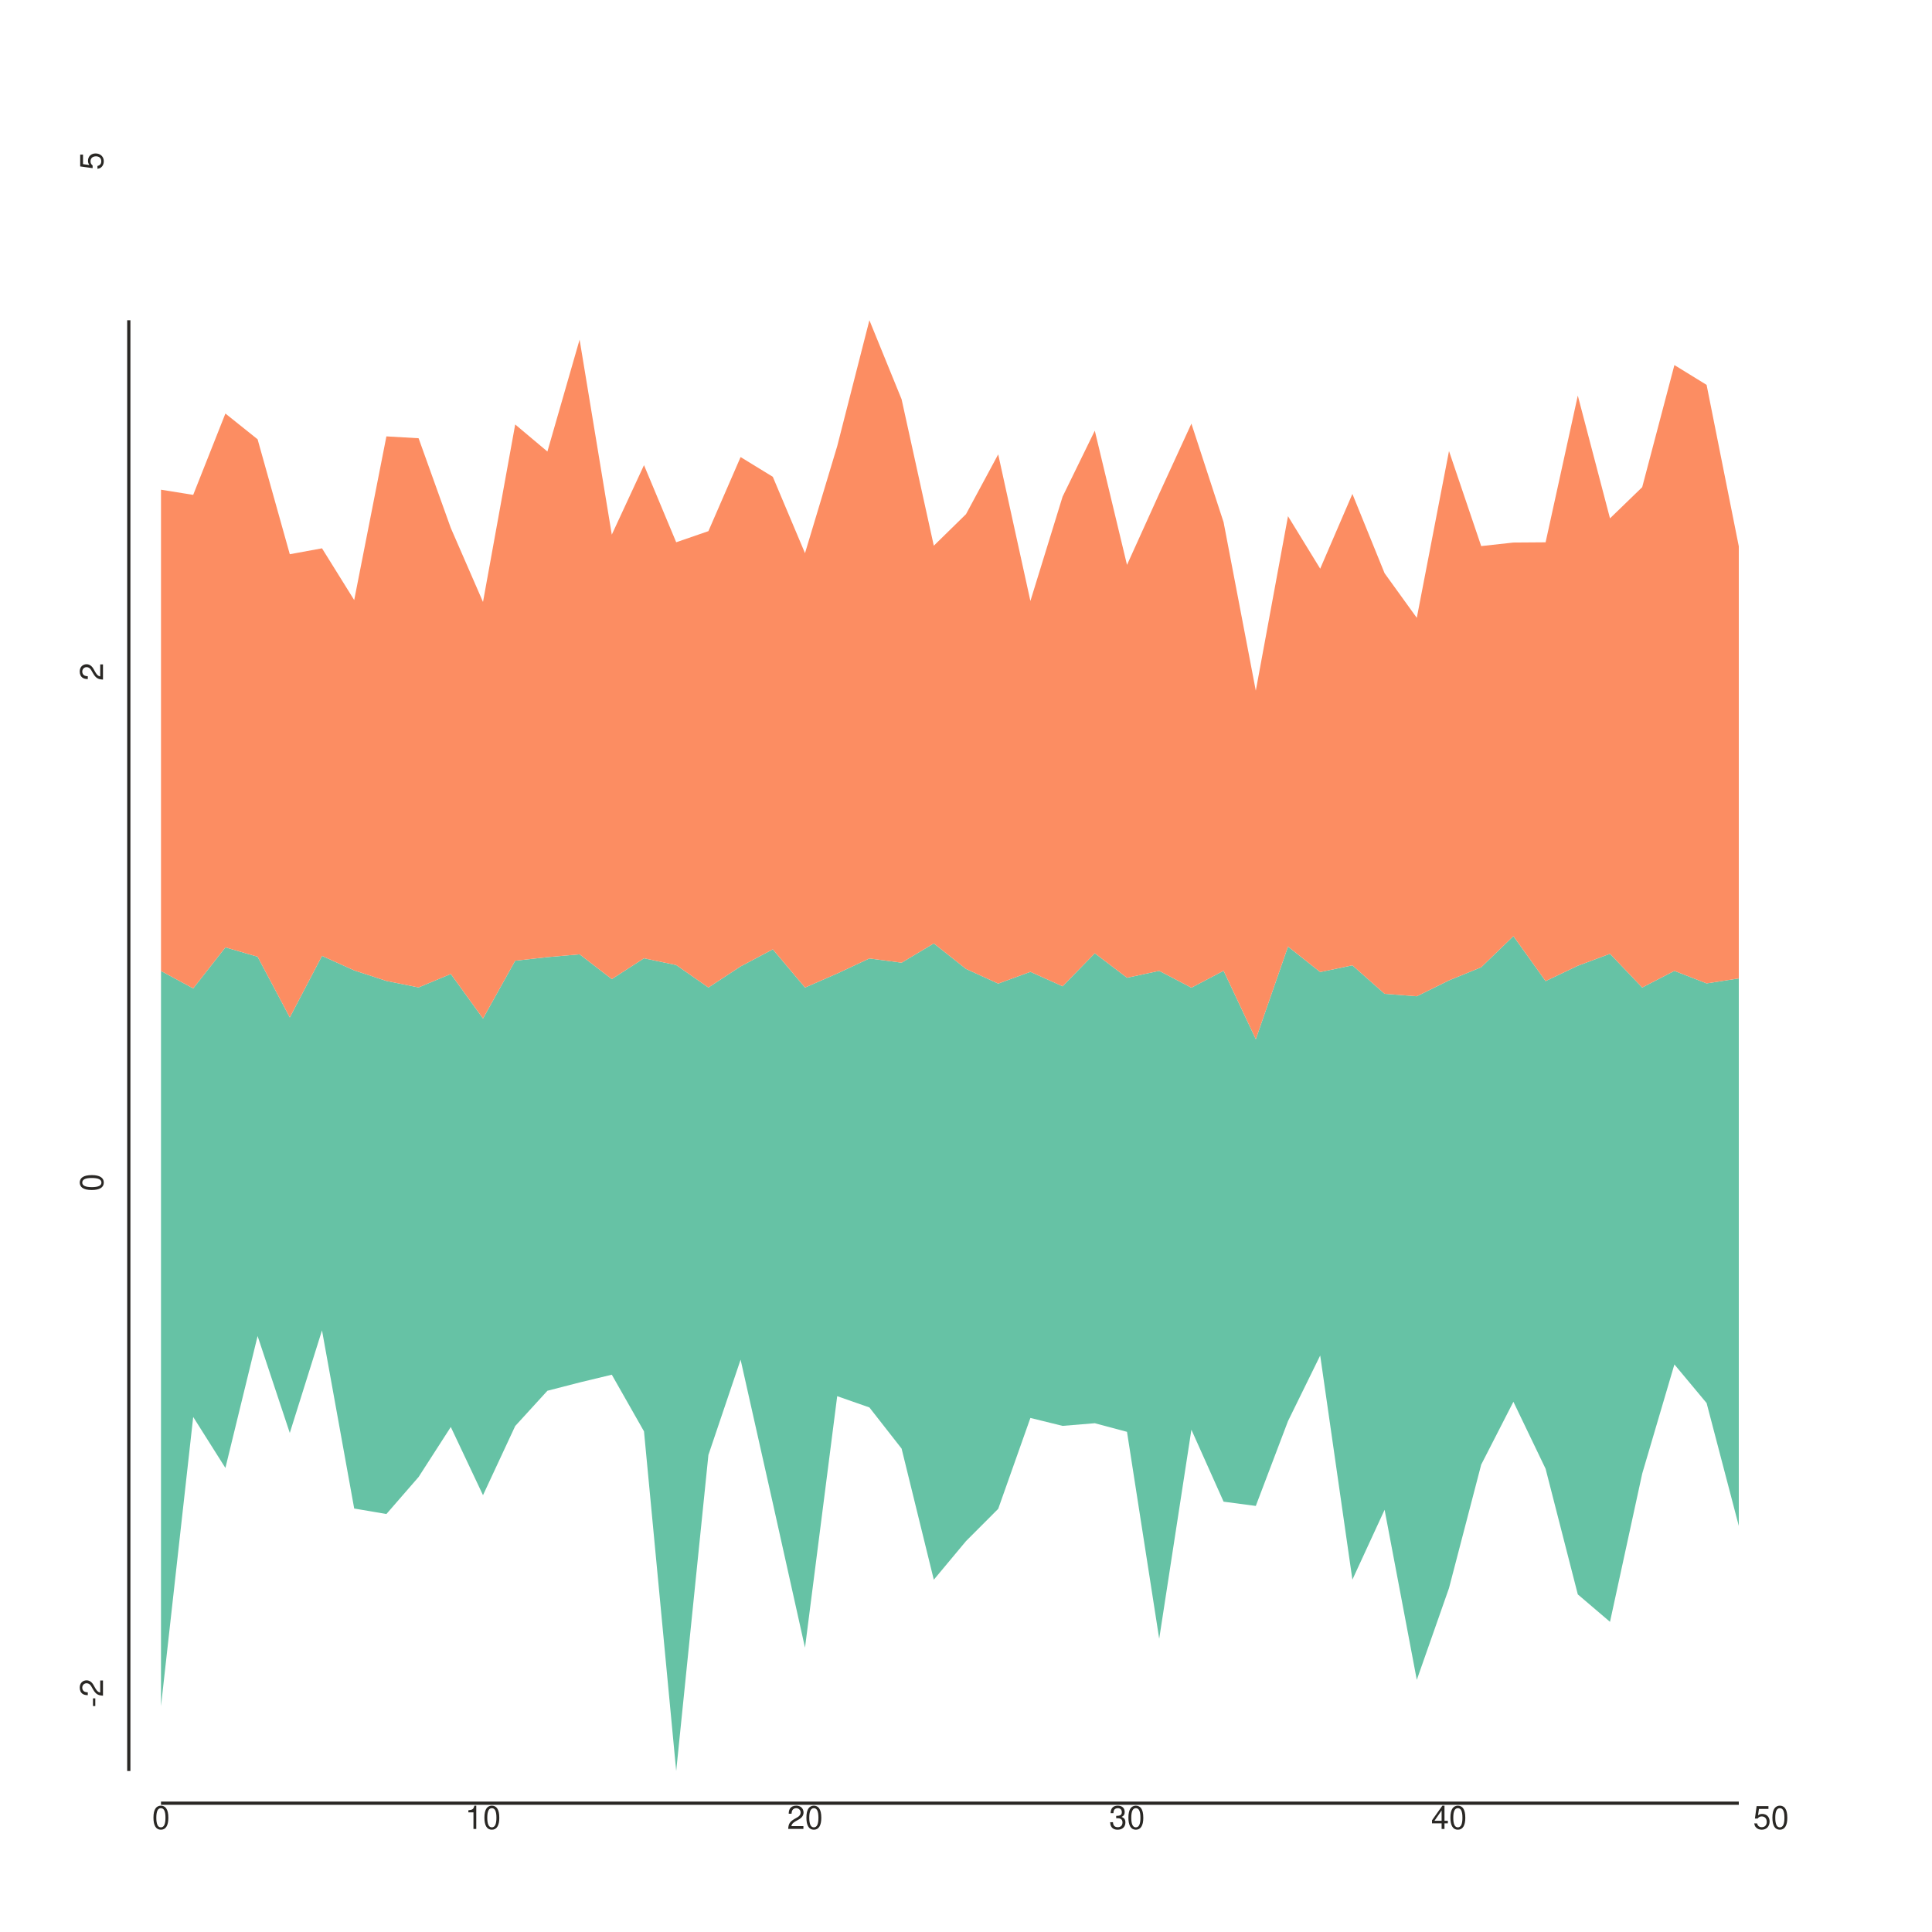
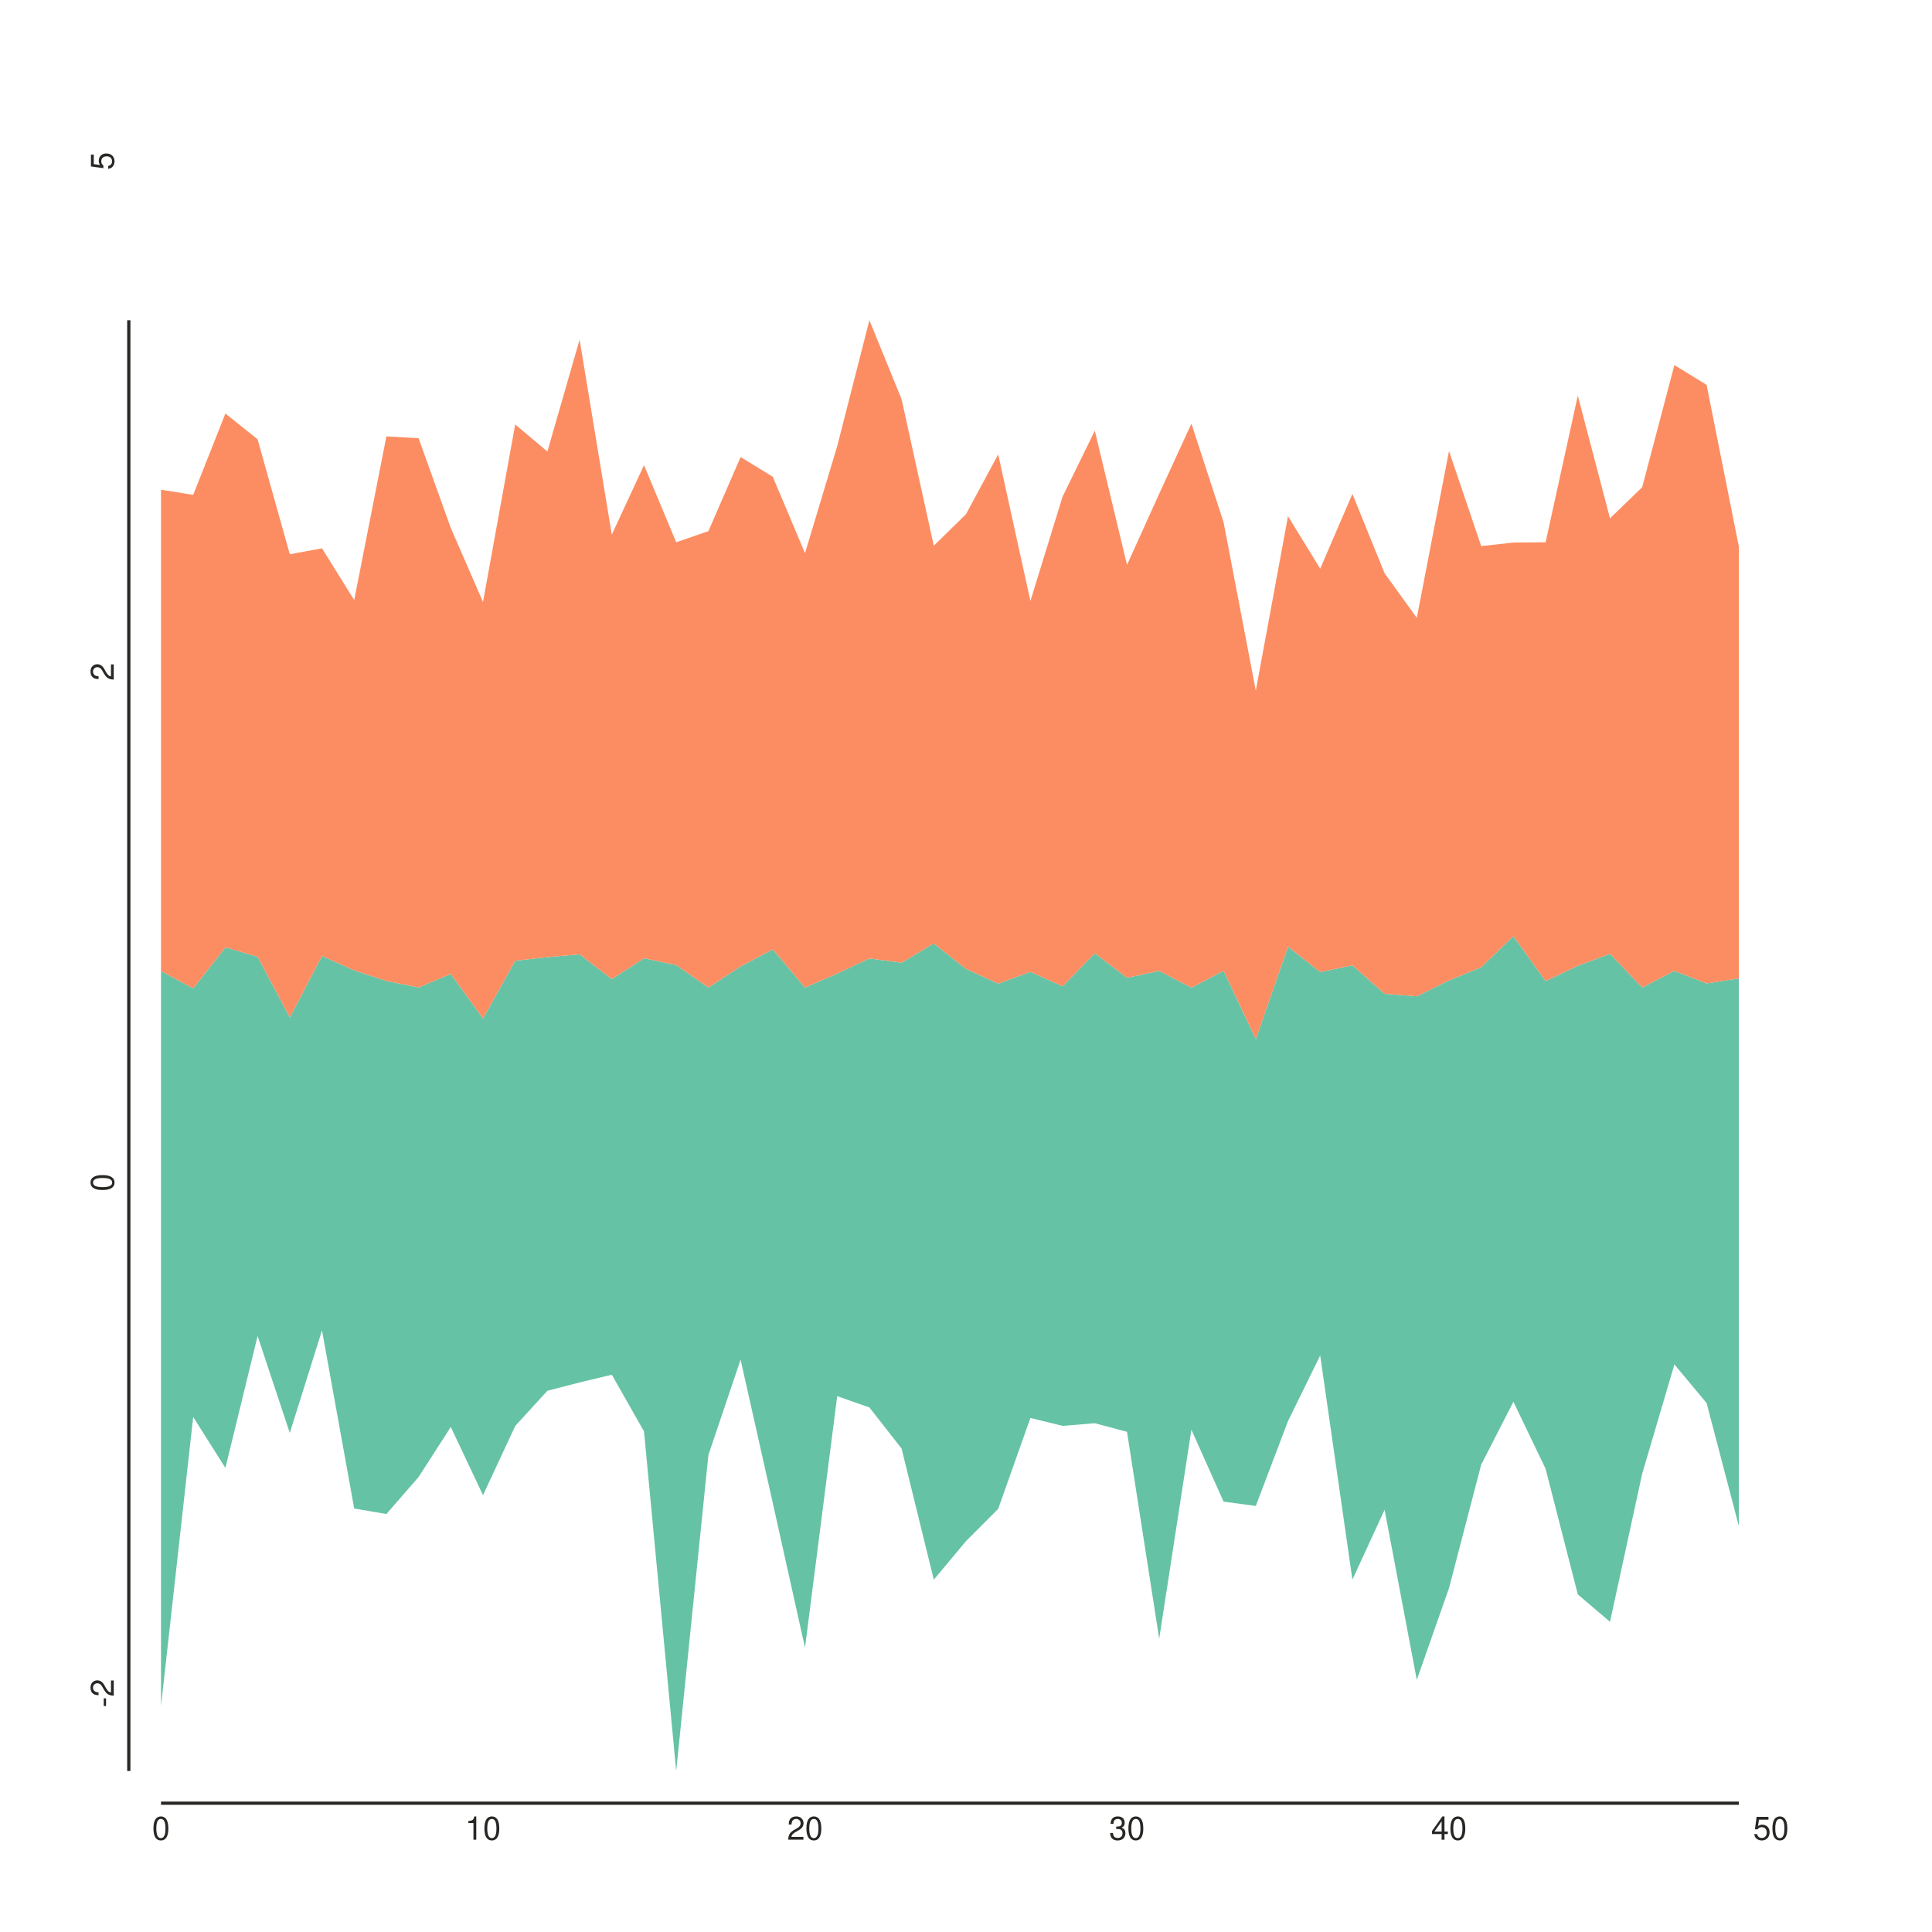
- <svg xmlns="http://www.w3.org/2000/svg" height="600px" id="t27793a8aa1ce45f78fa6aa624655f5c4" preserveAspectRatio="xMidYMid meet" style="background-color:transparent;fill:rgb(16.1%,15.3%,14.1%);fill-opacity:1.0;font-family:Helvetica;font-size:12px;opacity:1.0;stroke:rgb(16.1%,15.3%,14.1%);stroke-opacity:1.0;stroke-width:1.0" viewBox="0 0 600 600" width="600px">
-   <g class="toyplot-axes-Cartesian" id="t206831695e884d2a86788b93abc2aa06">
-     <clipPath id="t3e9bac3e920e4729a019364ec5d2a240">
+ <svg xmlns="http://www.w3.org/2000/svg" height="600px" id="t64daf69a370d488eb443c44e3ba164d3" preserveAspectRatio="xMidYMid meet" style="background-color:transparent;fill:rgb(16.1%,15.3%,14.1%);fill-opacity:1.0;font-family:Helvetica;font-size:12px;opacity:1.0;stroke:rgb(16.1%,15.3%,14.1%);stroke-opacity:1.0;stroke-width:1.0" viewBox="0 0 600 600" width="600px">
+   <g class="toyplot-axes-Cartesian" id="te6b3f2537e304fa69a19e3f2d1094623">
+     <clipPath id="tec35d2b5f9634a0d87f85acecd6556ad">
      <rect height="520.0" width="520.0" x="40.0" y="40.0" />
    </clipPath>
-     <g class="toyplot-coordinate-events" clip-path="url(#t3e9bac3e920e4729a019364ec5d2a240)" style="cursor:crosshair">
+     <g class="toyplot-coordinate-events" clip-path="url(#tec35d2b5f9634a0d87f85acecd6556ad)" style="cursor:crosshair">
      <rect height="520.0" style="pointer-events:all;visibility:hidden" width="520.0" x="40.0" y="40.0" />
-       <g class="toyplot-mark-FillBoundaries" id="t3b7d777efab14ade8388bdbc1bd9e2ba" style="stroke:none">
+       <g class="toyplot-mark-FillBoundaries" id="tc14bf0706a4044ac8f50fbbaa31bcee9" style="stroke:none">
        <polygon points="50.0,529.864 60.0,440.048 70.0,455.887 80.0,414.914 90.0,445.013 100.0,413.16 110.0,468.484 120,470.193 130.0,458.689 140.0,443.161 150.0,464.347 160.0,442.867 170.0,431.914 180.0,429.335 190,426.926 200.0,444.522 210.0,550.0 220.0,451.861 230.0,422.26 240.0,466.796 250.0,511.705 260.0,433.592 270.0,437.095 280.0,449.875 290.0,490.595 300.0,478.609 310.0,468.589 320.0,440.356 330,442.819 340.0,441.995 350.0,444.666 360.0,508.926 370.0,444.013 380.0,466.358 390.0,467.678 400.0,441.332 410.0,420.961 420.0,490.571 430.0,468.876 440.0,521.699 450.0,493.202 460.0,454.855 470.0,435.329 480.0,456.143 490.0,495.151 500.0,503.677 510.0,457.658 520.0,423.74 530.0,435.728 540.0,473.89 540.0,303.856 530.0,305.4 520.0,301.515 510.0,306.684 500.0,296.206 490.0,299.928 480.0,304.687 470.0,290.728 460.0,300.388 450.0,304.468 440.0,309.4 430.0,308.637 420.0,299.795 410.0,301.879 400.0,293.964 390.0,322.727 380.0,301.483 370.0,306.737 360.0,301.509 350.0,303.647 340.0,296.045 330,306.302 320.0,301.812 310.0,305.466 300.0,300.904 290.0,292.992 280.0,298.974 270.0,297.653 260.0,302.337 250.0,306.691 240.0,294.821 230.0,300.131 220.0,306.68 210.0,299.704 200.0,297.605 190,304.068 180.0,296.374 170.0,297.248 160.0,298.353 150.0,316.301 140.0,302.474 130.0,306.652 120,304.639 110.0,301.368 100.0,296.859 90.0,315.963 80.0,297.119 70.0,294.211 60.0,306.96 50.0,301.55" style="fill:rgb(40%,76.1%,64.7%);fill-opacity:1.0;opacity:1.0;stroke:none" />
        <polygon points="50.0,301.55 60.0,306.96 70.0,294.211 80.0,297.119 90.0,315.963 100.0,296.859 110.0,301.368 120,304.639 130.0,306.652 140.0,302.474 150.0,316.301 160.0,298.353 170.0,297.248 180.0,296.374 190,304.068 200.0,297.605 210.0,299.704 220.0,306.68 230.0,300.131 240.0,294.821 250.0,306.691 260.0,302.337 270.0,297.653 280.0,298.974 290.0,292.992 300.0,300.904 310.0,305.466 320.0,301.812 330,306.302 340.0,296.045 350.0,303.647 360.0,301.509 370.0,306.737 380.0,301.483 390.0,322.727 400.0,293.964 410.0,301.879 420.0,299.795 430.0,308.637 440.0,309.4 450.0,304.468 460.0,300.388 470.0,290.728 480.0,304.687 490.0,299.928 500.0,296.206 510.0,306.684 520.0,301.515 530.0,305.4 540.0,303.856 540.0,169.675 530.0,119.526 520.0,113.372 510.0,151.296 500.0,160.978 490.0,122.856 480.0,168.416 470.0,168.49 460.0,169.592 450.0,140.074 440.0,191.878 430.0,178.032 420.0,153.395 410.0,176.607 400.0,160.31 390.0,214.498 380.0,162.194 370.0,131.564 360.0,153.34 350.0,175.433 340.0,133.756 330,154.223 320.0,186.641 310.0,141.107 300.0,159.68 290.0,169.475 280.0,123.996 270.0,99.451 260.0,138.574 250.0,171.793 240.0,148.071 230.0,141.945 220.0,164.953 210.0,168.402 200.0,144.455 190,166.037 180.0,105.474 170.0,140.224 160.0,131.82 150.0,186.944 140.0,163.977 130.0,136.099 120,135.523 110.0,186.354 100.0,170.286 90.0,172.119 80.0,136.425 70.0,128.427 60.0,153.683 50.0,152.085" style="fill:rgb(98.8%,55.3%,38.4%);fill-opacity:1.0;opacity:1.0;stroke:none" />
      </g>
    </g>
    <g class="toyplot-coordinates" style="visibility:hidden">
      <rect height="14.0" style="fill:rgb(100%,100%,100%);fill-opacity:1.0;opacity:0.75;stroke:none" width="90.0" x="450.0" y="60.0" />
      <text style="alignment-baseline:middle;font-size:10px;font-weight:normal;stroke:none;text-anchor:middle" x="495.0" y="67.0" />
    </g>
-     <g class="toyplot-axes-Axis" id="td34d1f7d13af4b5bb1ecdcd3c01b1399" transform="translate(50.0,550.0) rotate(0.0) translate(0,10.0)">
+     <g class="toyplot-axes-Axis" id="t87f50b1383214b3d959099d45d473214" transform="translate(50.0,550.0) rotate(0.0) translate(0,10.0)">
      <line style="" x1="0" x2="490.0" y1="0" y2="0" />
      <g>
-         <text style="alignment-baseline:middle;baseline-shift:-80%;font-size:10px;font-weight:normal;stroke:none;text-anchor:middle" transform="translate(0.0,0) rotate(0)" x="0" y="0">0</text>
-         <text style="alignment-baseline:middle;baseline-shift:-80%;font-size:10px;font-weight:normal;stroke:none;text-anchor:middle" transform="translate(100.0,0) rotate(0)" x="0" y="0">10</text>
-         <text style="alignment-baseline:middle;baseline-shift:-80%;font-size:10px;font-weight:normal;stroke:none;text-anchor:middle" transform="translate(200.0,0) rotate(0)" x="0" y="0">20</text>
-         <text style="alignment-baseline:middle;baseline-shift:-80%;font-size:10px;font-weight:normal;stroke:none;text-anchor:middle" transform="translate(300.0,0) rotate(0)" x="0" y="0">30</text>
-         <text style="alignment-baseline:middle;baseline-shift:-80%;font-size:10px;font-weight:normal;stroke:none;text-anchor:middle" transform="translate(400.0,0) rotate(0)" x="0" y="0">40</text>
-         <text style="alignment-baseline:middle;baseline-shift:-80%;font-size:10px;font-weight:normal;stroke:none;text-anchor:middle" transform="translate(500.0,0) rotate(0)" x="0" y="0">50</text>
+         <text style="dominant-baseline:middle;font-size:10px;font-weight:normal;stroke:none;text-anchor:middle" transform="translate(0.0,0)translate(0,8.0)">
+           <tspan dominant-baseline="inherit">0</tspan>
+         </text>
+         <text style="dominant-baseline:middle;font-size:10px;font-weight:normal;stroke:none;text-anchor:middle" transform="translate(100.0,0)translate(0,8.0)">
+           <tspan dominant-baseline="inherit">10</tspan>
+         </text>
+         <text style="dominant-baseline:middle;font-size:10px;font-weight:normal;stroke:none;text-anchor:middle" transform="translate(200.0,0)translate(0,8.0)">
+           <tspan dominant-baseline="inherit">20</tspan>
+         </text>
+         <text style="dominant-baseline:middle;font-size:10px;font-weight:normal;stroke:none;text-anchor:middle" transform="translate(300.0,0)translate(0,8.0)">
+           <tspan dominant-baseline="inherit">30</tspan>
+         </text>
+         <text style="dominant-baseline:middle;font-size:10px;font-weight:normal;stroke:none;text-anchor:middle" transform="translate(400.0,0)translate(0,8.0)">
+           <tspan dominant-baseline="inherit">40</tspan>
+         </text>
+         <text style="dominant-baseline:middle;font-size:10px;font-weight:normal;stroke:none;text-anchor:middle" transform="translate(500.0,0)translate(0,8.0)">
+           <tspan dominant-baseline="inherit">50</tspan>
+         </text>
      </g>
    </g>
-     <g class="toyplot-axes-Axis" id="tc2088b79377943c9af4fefc85627069b" transform="translate(50.0,550.0) rotate(-90.0) translate(0,-10.0)">
+     <g class="toyplot-axes-Axis" id="tfb851a30b5cb49f087085eda7cb579d9" transform="translate(50.0,550.0) rotate(-90.0) translate(0,-10.0)">
      <line style="" x1="0" x2="450.549" y1="0" y2="0" />
      <g>
-         <text style="alignment-baseline:middle;baseline-shift:80%;font-size:10px;font-weight:normal;stroke:none;text-anchor:middle" transform="translate(24.16593,0) rotate(0)" x="0" y="0">-2</text>
-         <text style="alignment-baseline:middle;baseline-shift:80%;font-size:10px;font-weight:normal;stroke:none;text-anchor:middle" transform="translate(182.7773,0) rotate(0)" x="0" y="0">0</text>
-         <text style="alignment-baseline:middle;baseline-shift:80%;font-size:10px;font-weight:normal;stroke:none;text-anchor:middle" transform="translate(341.3886,0) rotate(0)" x="0" y="0">2</text>
-         <text style="alignment-baseline:middle;baseline-shift:80%;font-size:10px;font-weight:normal;stroke:none;text-anchor:middle" transform="translate(500.0,0) rotate(0)" x="0" y="0">5</text>
+         <text style="dominant-baseline:middle;font-size:10px;font-weight:normal;stroke:none;text-anchor:middle" transform="translate(24.16593,0)translate(0,-8.0)">
+           <tspan dominant-baseline="inherit">-2</tspan>
+         </text>
+         <text style="dominant-baseline:middle;font-size:10px;font-weight:normal;stroke:none;text-anchor:middle" transform="translate(182.7773,0)translate(0,-8.0)">
+           <tspan dominant-baseline="inherit">0</tspan>
+         </text>
+         <text style="dominant-baseline:middle;font-size:10px;font-weight:normal;stroke:none;text-anchor:middle" transform="translate(341.3886,0)translate(0,-8.0)">
+           <tspan dominant-baseline="inherit">2</tspan>
+         </text>
+         <text style="dominant-baseline:middle;font-size:10px;font-weight:normal;stroke:none;text-anchor:middle" transform="translate(500.0,0)translate(0,-8.0)">
+           <tspan dominant-baseline="inherit">5</tspan>
+         </text>
      </g>
    </g>
  </g>
</svg>
